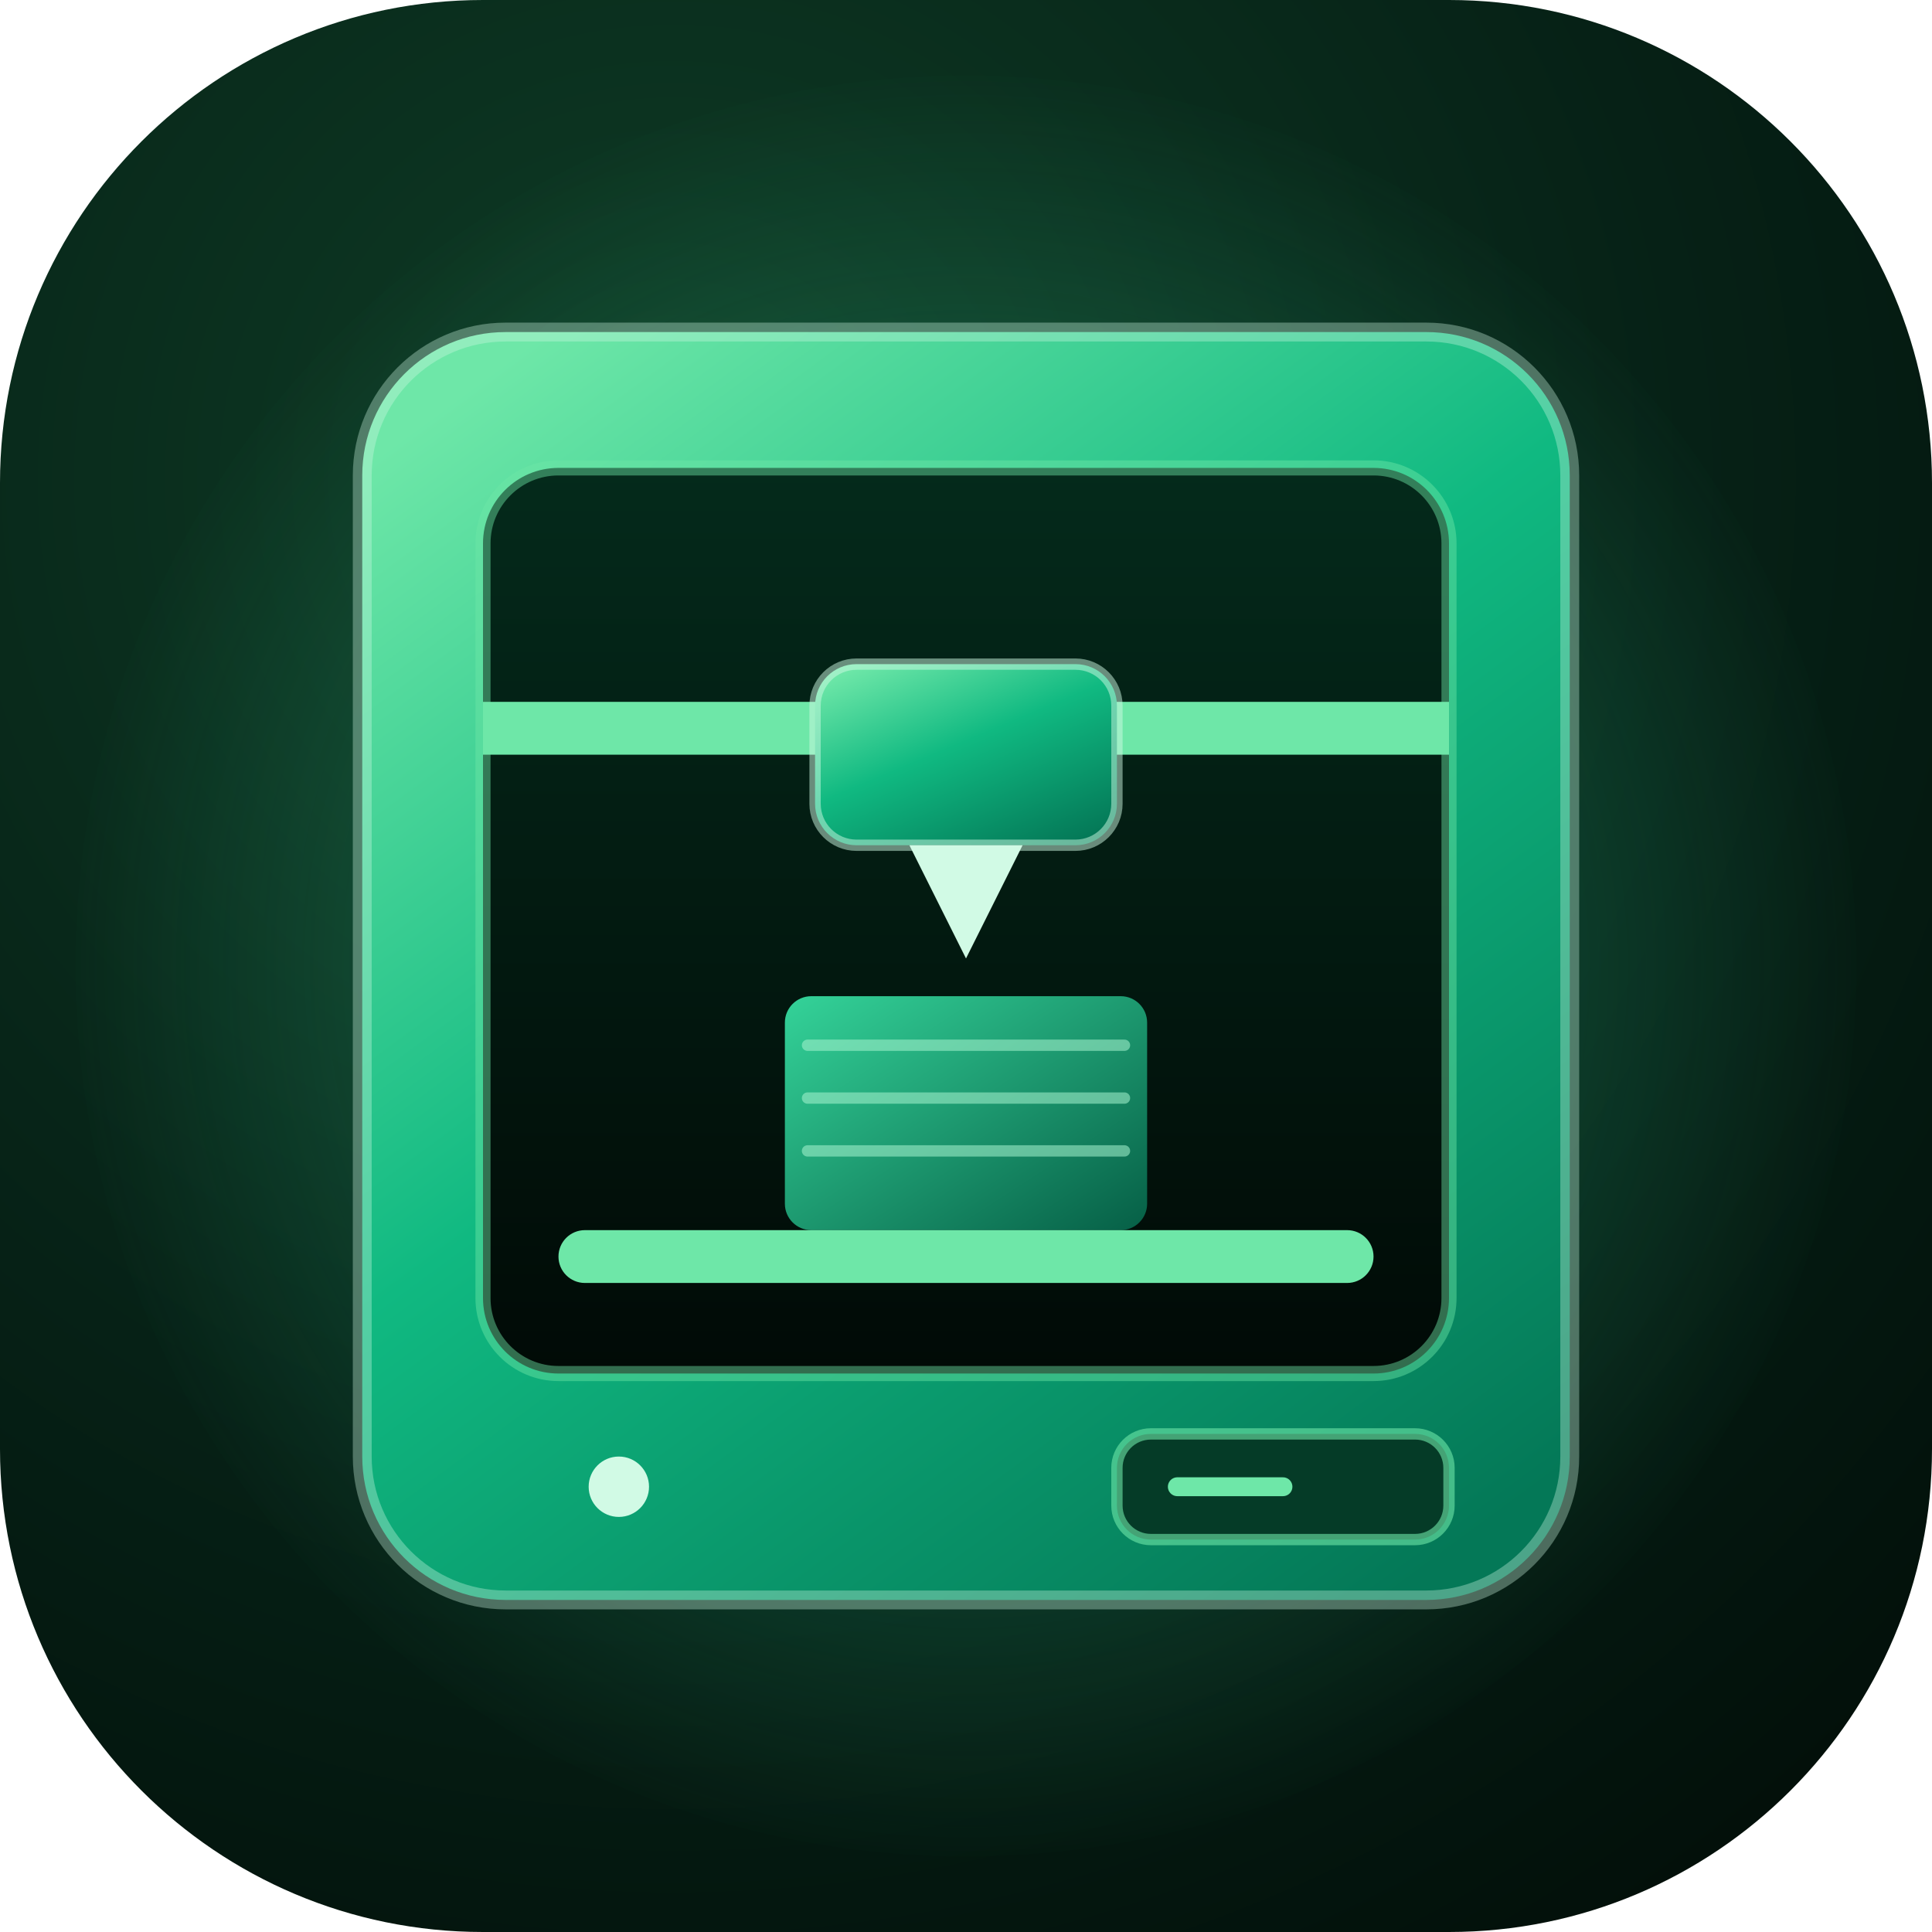
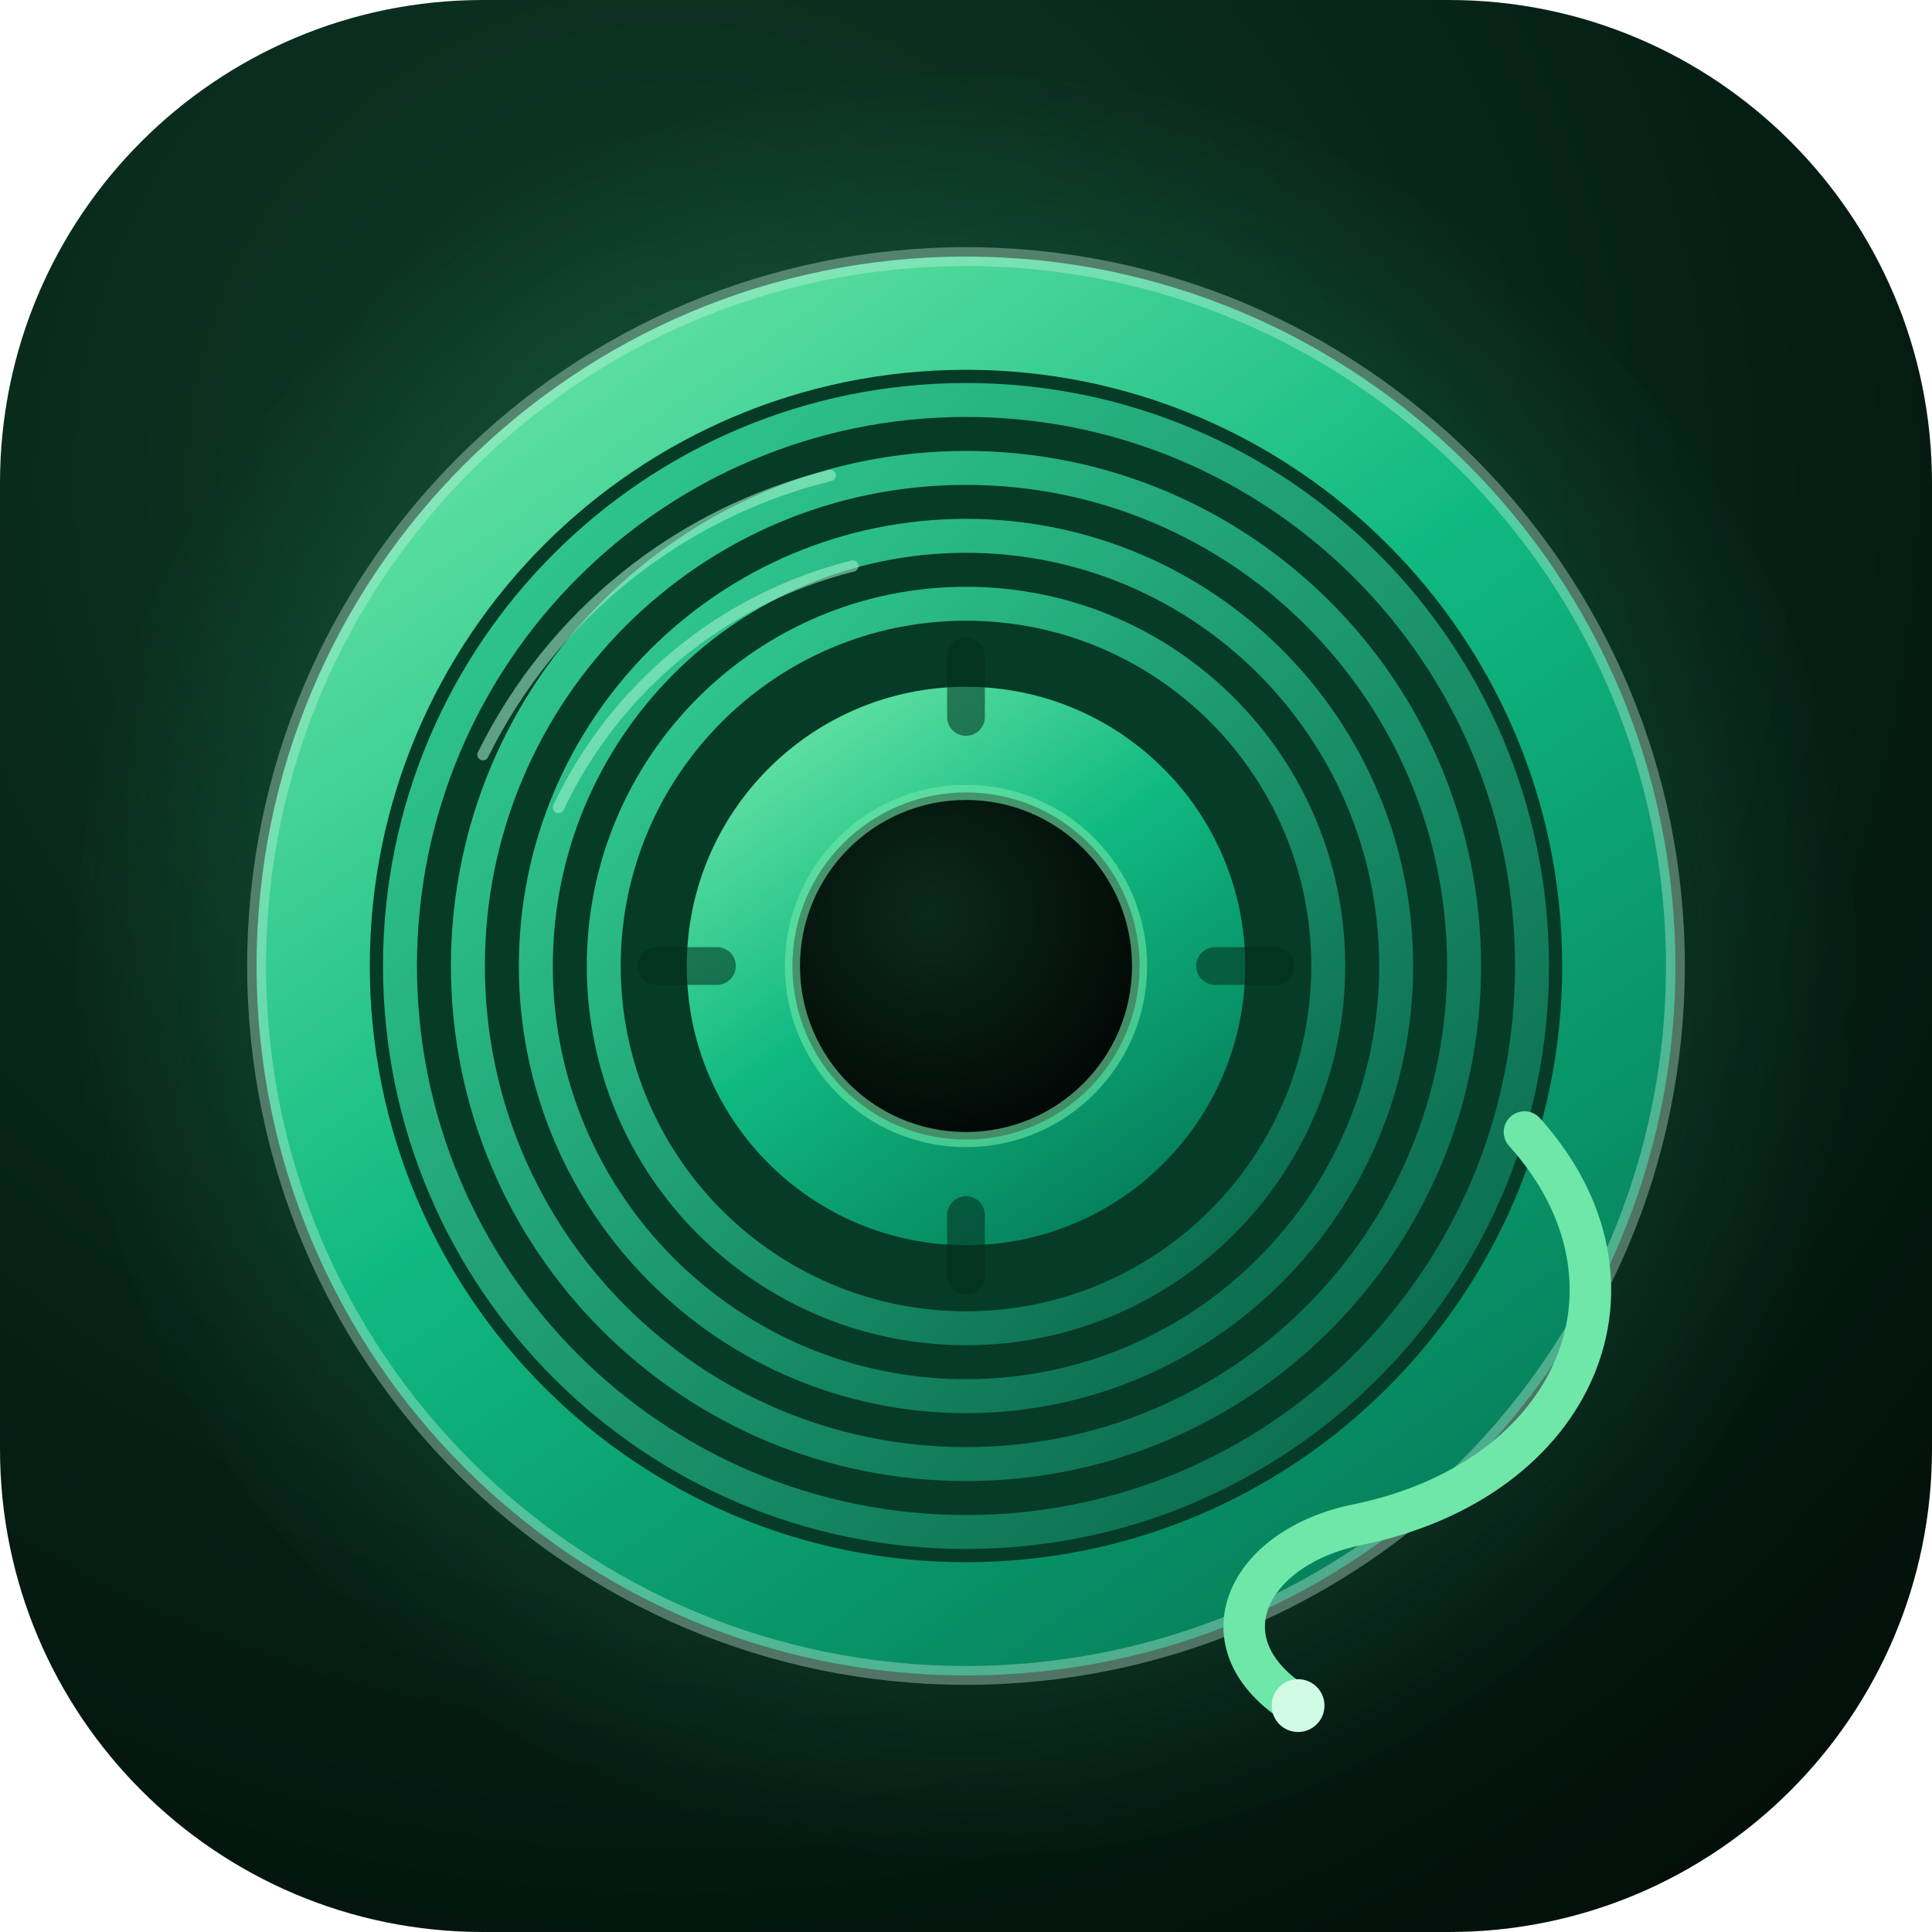
<svg xmlns="http://www.w3.org/2000/svg" viewBox="0 0 512 512" width="512" height="512">
  <defs>
    <radialGradient id="bg" cx="35%" cy="25%" r="95%">
      <stop offset="0%" stop-color="#0f3d26" />
      <stop offset="55%" stop-color="#062116" />
      <stop offset="100%" stop-color="#020d08" />
    </radialGradient>
    <linearGradient id="ring" x1="15%" y1="0%" x2="85%" y2="100%">
      <stop offset="0%" stop-color="#6ee7a8" />
      <stop offset="45%" stop-color="#10b981" />
      <stop offset="100%" stop-color="#047857" />
    </linearGradient>
    <linearGradient id="wind" x1="0%" y1="0%" x2="100%" y2="100%">
      <stop offset="0%" stop-color="#34d399" />
      <stop offset="100%" stop-color="#065f46" />
    </linearGradient>
    <radialGradient id="glow" cx="50%" cy="50%" r="50%">
      <stop offset="0%" stop-color="#34d399" stop-opacity="0.45" />
      <stop offset="100%" stop-color="#34d399" stop-opacity="0" />
    </radialGradient>
-     <linearGradient id="chamber" x1="0%" y1="0%" x2="0%" y2="100%">
-       <stop offset="0%" stop-color="#042a1b" />
-       <stop offset="100%" stop-color="#010a06" />
-     </linearGradient>
+     <radialGradient id="hub" cx="40%" cy="35%" r="70%">
+       <stop offset="0%" stop-color="#0b2a1b" />
+       <stop offset="100%" stop-color="#010604" />
+     </radialGradient>
  </defs>
  <rect width="512" height="512" rx="128" fill="url(#bg)" />
  <circle cx="256" cy="256" r="236" fill="url(#glow)" />
-   <rect x="96" y="88" width="320" height="336" rx="38" fill="url(#ring)" />
-   <rect x="96" y="88" width="320" height="336" rx="38" fill="none" stroke="#d1fae5" stroke-opacity="0.35" stroke-width="5" />
-   <rect x="128" y="124" width="256" height="240" rx="20" fill="url(#chamber)" />
-   <rect x="128" y="124" width="256" height="240" rx="20" fill="none" stroke="#6ee7a8" stroke-opacity="0.45" stroke-width="4" />
-   <rect x="128" y="186" width="256" height="14" fill="#6ee7a8" />
-   <rect x="216" y="176" width="80" height="48" rx="11" fill="url(#ring)" stroke="#d1fae5" stroke-opacity="0.5" stroke-width="3" />
-   <polygon points="241,224 271,224 256,254" fill="#d1fae5" />
-   <rect x="208" y="264" width="96" height="62" rx="7" fill="url(#wind)" />
-   <g stroke="#a7f3d0" stroke-opacity="0.55" stroke-width="3" stroke-linecap="round">
-     <path d="M 214 277 H 298" />
-     <path d="M 214 291 H 298" />
-     <path d="M 214 305 H 298" />
+   <circle cx="256" cy="256" r="188" fill="url(#ring)" />
+   <circle cx="256" cy="256" r="188" fill="none" stroke="#d1fae5" stroke-opacity="0.35" stroke-width="5" />
+   <circle cx="256" cy="256" r="158" fill="#053b27" />
+   <g fill="none" stroke="url(#wind)" stroke-width="9">
+     <circle cx="256" cy="256" r="150" />
+     <circle cx="256" cy="256" r="132" />
+     <circle cx="256" cy="256" r="114" />
+     <circle cx="256" cy="256" r="96" />
  </g>
-   <rect x="148" y="326" width="216" height="14" rx="7" fill="#6ee7a8" />
-   <circle cx="164" cy="394" r="8" fill="#d1fae5" />
-   <rect x="296" y="380" width="88" height="28" rx="9" fill="#053b27" />
-   <rect x="296" y="380" width="88" height="28" rx="9" fill="none" stroke="#6ee7a8" stroke-opacity="0.6" stroke-width="3" />
-   <path d="M 312 394 H 340" stroke="#6ee7a8" stroke-width="5" stroke-linecap="round" />
+   <g fill="none" stroke="#a7f3d0" stroke-opacity="0.55" stroke-width="3" stroke-linecap="round">
+     <path d="M 128 200 A 140 140 0 0 1 220 126" />
+     <path d="M 148 214 A 118 118 0 0 1 226 150" />
+   </g>
+   <circle cx="256" cy="256" r="74" fill="url(#ring)" />
+   <circle cx="256" cy="256" r="46" fill="url(#hub)" />
+   <circle cx="256" cy="256" r="46" fill="none" stroke="#6ee7a8" stroke-opacity="0.6" stroke-width="4" />
+   <g stroke="#022c1b" stroke-width="10" stroke-linecap="round" opacity="0.55">
+     <path d="M256 190 V 174" />
+     <path d="M256 322 V 338" />
+     <path d="M190 256 H 174" />
+     <path d="M322 256 H 338" />
+   </g>
+   <path d="M 404 300 C 440 340 418 392 360 404 C 330 410 318 436 344 452" fill="none" stroke="#6ee7a8" stroke-width="11" stroke-linecap="round" />
+   <circle cx="344" cy="452" r="7" fill="#d1fae5" />
</svg>
